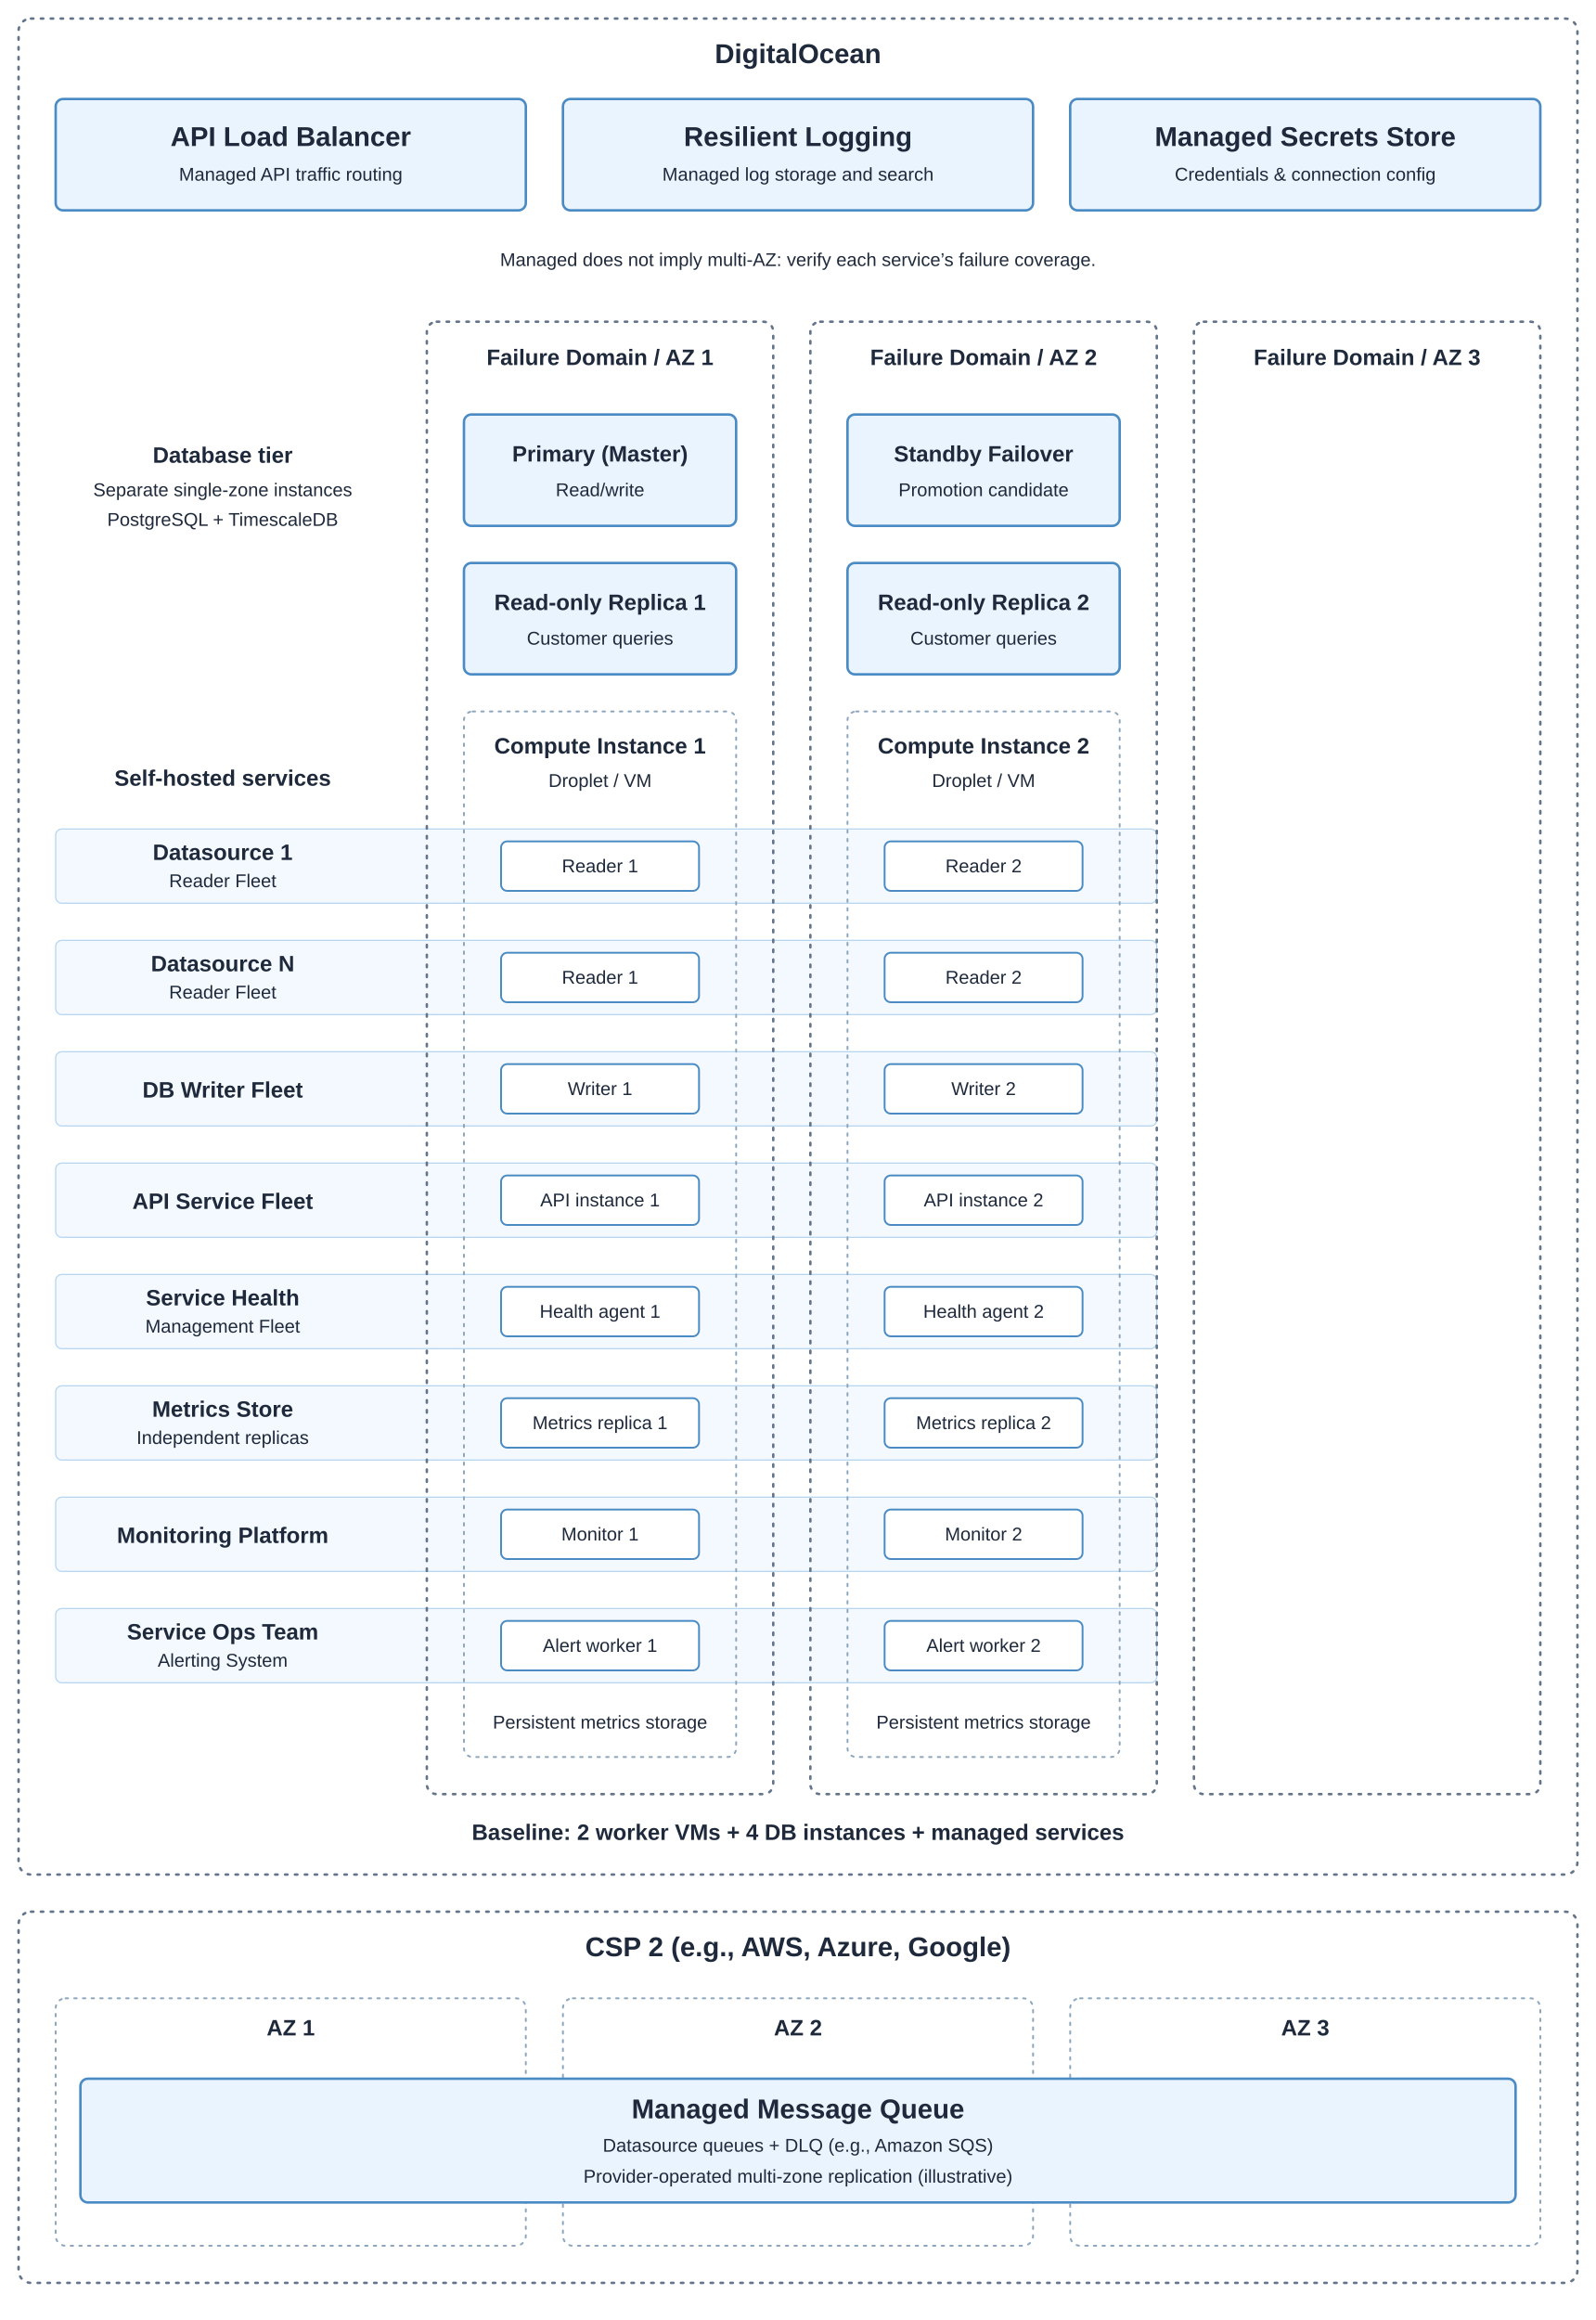
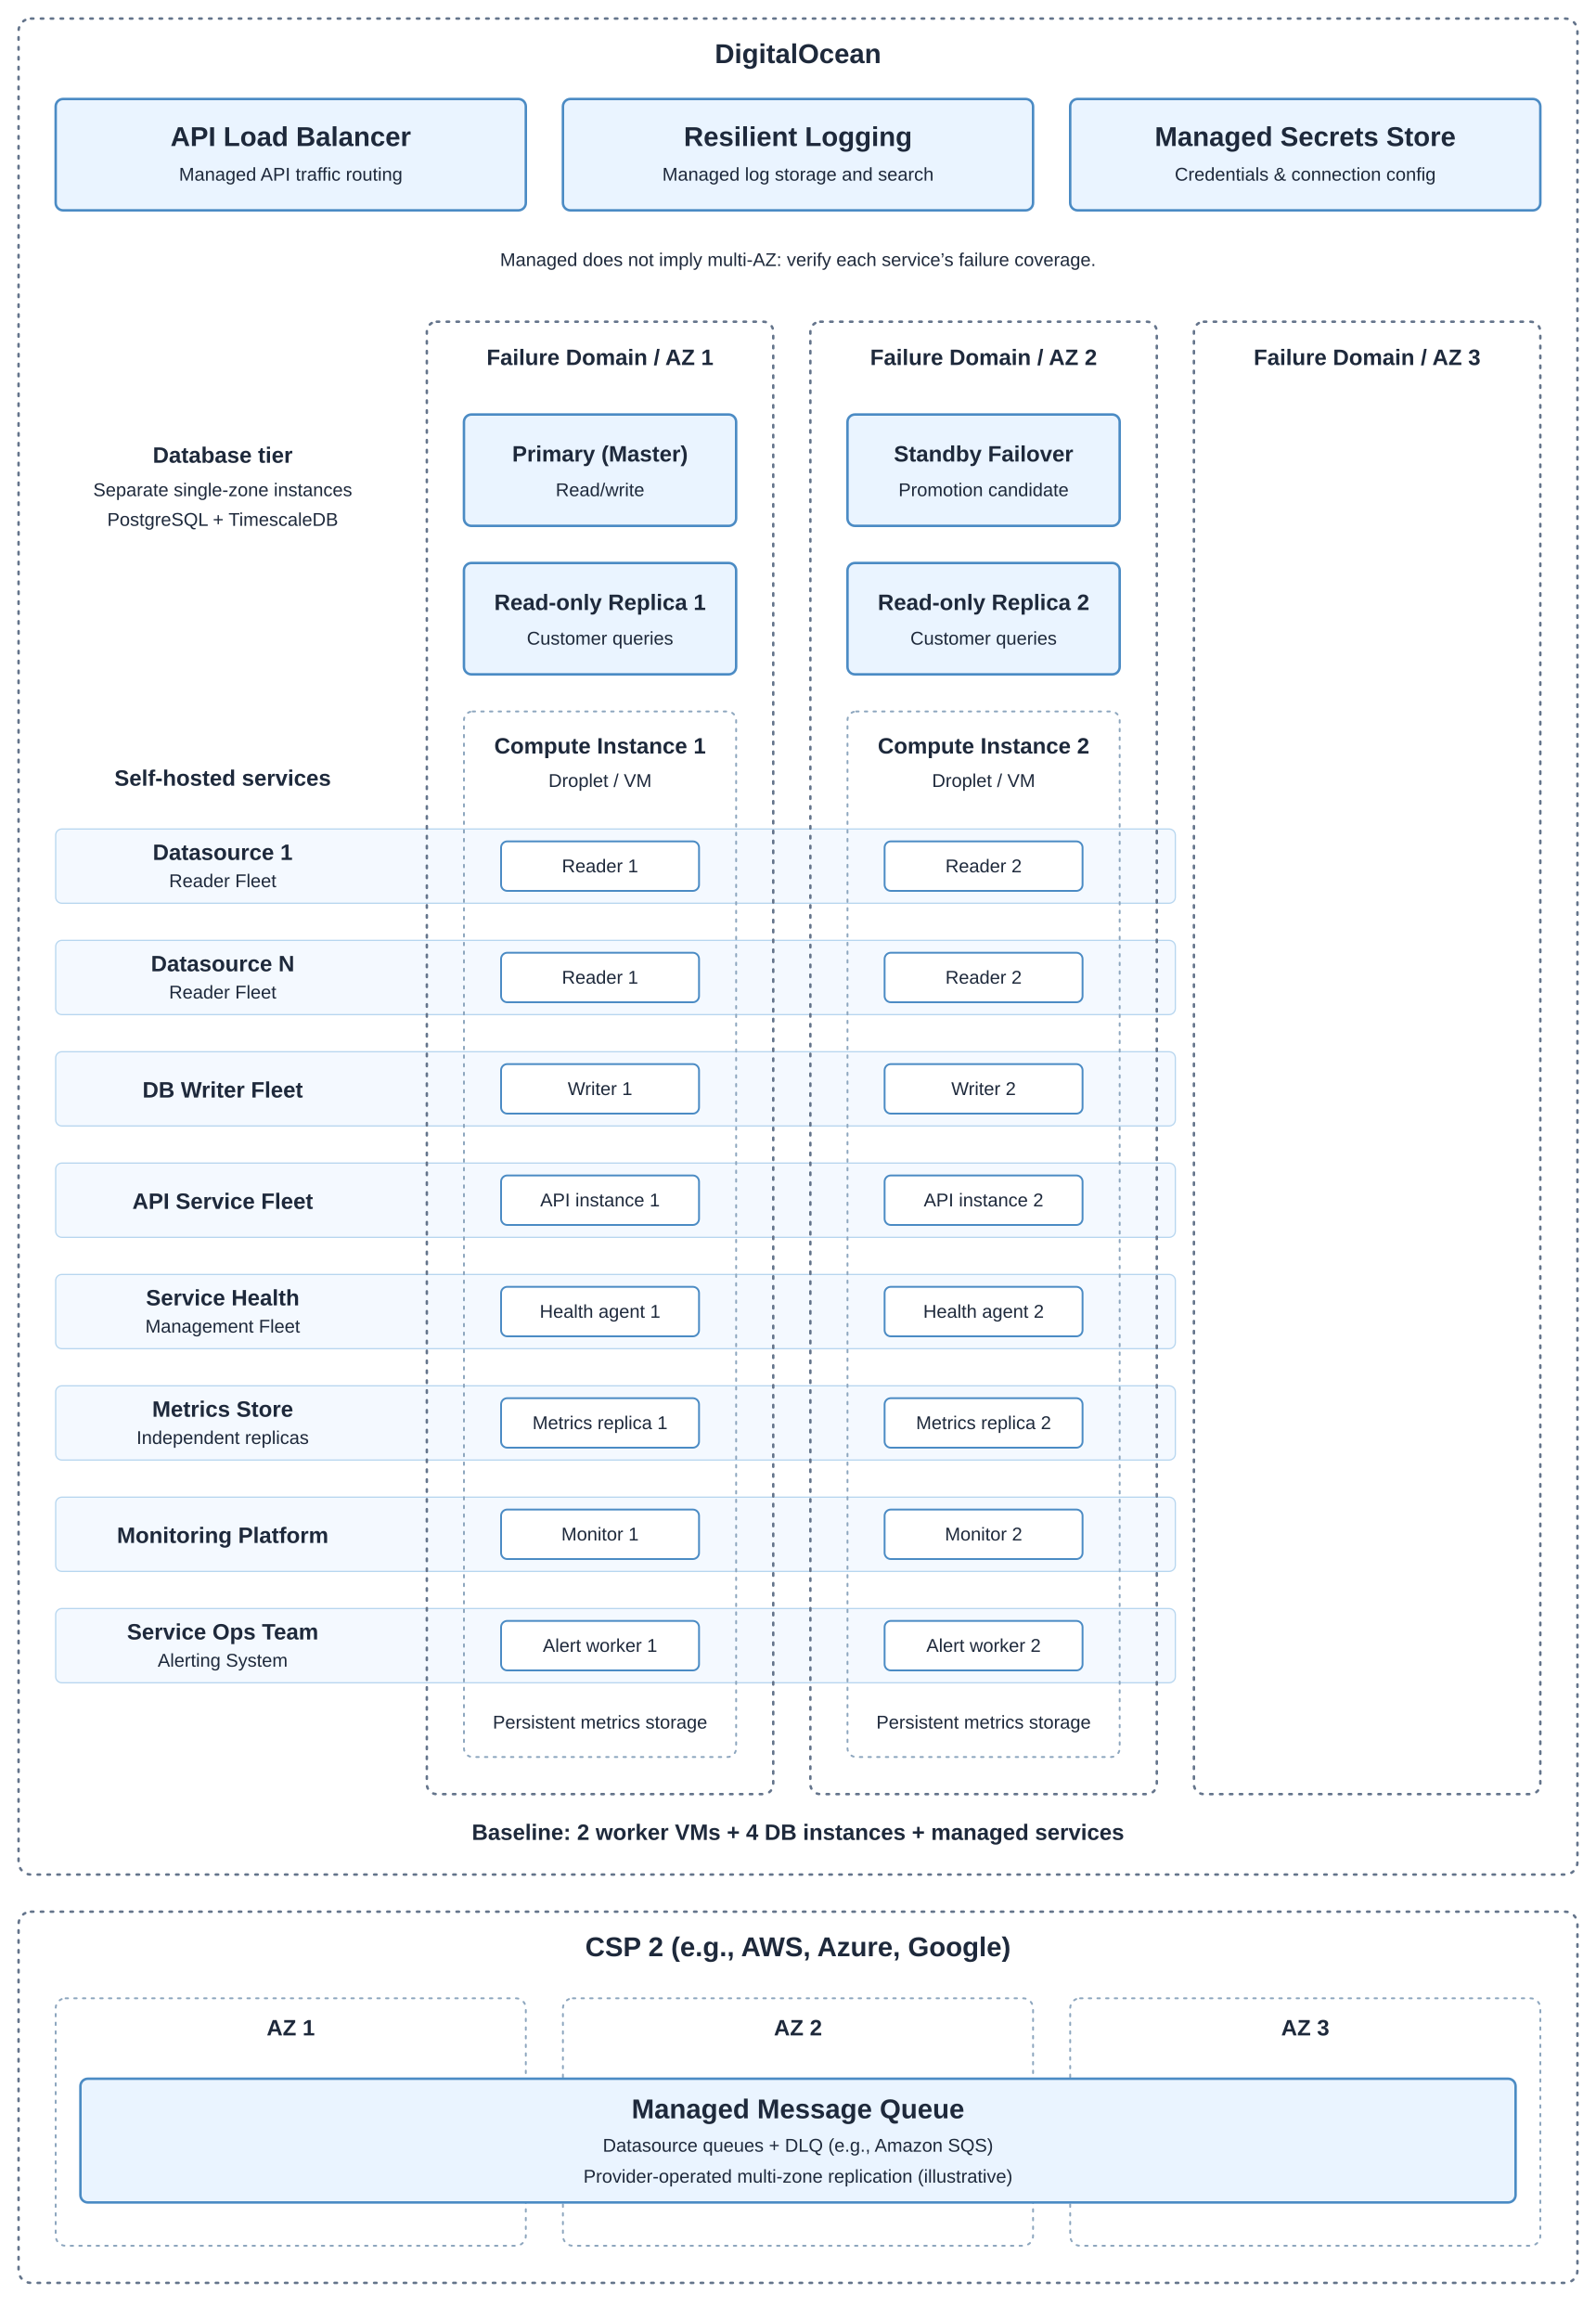
<svg xmlns="http://www.w3.org/2000/svg" width="1290" height="1875" viewBox="0 0 1290 1875" role="img" aria-labelledby="deployment-title deployment-description">
  <style>
    text { font-family: Arial, Helvetica, sans-serif; fill: #1e293b; text-anchor: middle; }
    .boundary { fill: none; stroke: #64748b; stroke-width: 2; stroke-dasharray: 2 6; stroke-linecap: round; }
    .compute { fill: none; stroke: #8da6be; stroke-width: 1.5; stroke-dasharray: 2 5; stroke-linecap: round; }
    .node { fill: #eaf4ff; stroke: #4b8bc4; stroke-width: 2; }
    .band { fill: #eaf4ff; fill-opacity: 0.55; stroke: #b7d6ef; stroke-width: 1; }
    .member { fill: #ffffff; stroke: #4b8bc4; stroke-width: 1.5; }
    .title { font-size: 22px; font-weight: 600; }
    .label { font-size: 18px; font-weight: 600; }
    .detail { font-size: 15px; }
  </style>
  <rect width="1290" height="1875" fill="#ffffff" />
  <g aria-label="DigitalOcean application deployment">
    <rect class="boundary" x="15" y="15" width="1260" height="1500" rx="10" />
    <text class="title" x="645" y="51">DigitalOcean</text>
    <g transform="translate(0, -30)">
      <g aria-label="API Load Balancer, managed service; verify failure coverage">
        <rect class="node" x="45" y="110" width="380" height="90" rx="6" />
        <text class="title" x="235" y="148">API Load Balancer</text>
        <text class="detail" x="235" y="176">Managed API traffic routing</text>
      </g>
      <g aria-label="Resilient Logging, managed service; verify failure coverage">
        <rect class="node" x="455" y="110" width="380" height="90" rx="6" />
        <text class="title" x="645" y="148">Resilient Logging</text>
        <text class="detail" x="645" y="176">Managed log storage and search</text>
      </g>
      <g aria-label="Managed Secrets Store, managed service; verify failure coverage">
        <rect class="node" x="865" y="110" width="380" height="90" rx="6" />
        <text class="title" x="1055" y="148">Managed Secrets Store</text>
        <text class="detail" x="1055" y="176">Credentials &amp; connection config</text>
      </g>
      <text class="detail" x="645" y="245">Managed does not imply multi-AZ: verify each service’s failure coverage.</text>
-       <rect class="band" x="45" y="700" width="890" height="60" rx="5" />
-       <rect class="band" x="45" y="790" width="890" height="60" rx="5" />
-       <rect class="band" x="45" y="880" width="890" height="60" rx="5" />
-       <rect class="band" x="45" y="970" width="890" height="60" rx="5" />
-       <rect class="band" x="45" y="1060" width="890" height="60" rx="5" />
-       <rect class="band" x="45" y="1150" width="890" height="60" rx="5" />
-       <rect class="band" x="45" y="1240" width="890" height="60" rx="5" />
-       <rect class="band" x="45" y="1330" width="890" height="60" rx="5" />
+       <rect class="band" x="45" y="700" width="905" height="60" rx="5" />
+       <rect class="band" x="45" y="790" width="905" height="60" rx="5" />
+       <rect class="band" x="45" y="880" width="905" height="60" rx="5" />
+       <rect class="band" x="45" y="970" width="905" height="60" rx="5" />
+       <rect class="band" x="45" y="1060" width="905" height="60" rx="5" />
+       <rect class="band" x="45" y="1150" width="905" height="60" rx="5" />
+       <rect class="band" x="45" y="1240" width="905" height="60" rx="5" />
+       <rect class="band" x="45" y="1330" width="905" height="60" rx="5" />
      <g aria-label="Failure Domain or Availability Zone 1, Compute Instance 1">
        <rect class="boundary" x="345" y="290" width="280" height="1190" rx="8" />
        <text class="label" x="485" y="325">Failure Domain / AZ 1</text>
        <rect class="compute" x="375" y="605" width="220" height="845" rx="7" />
        <text class="label" x="485" y="639">Compute Instance 1</text>
        <text class="detail" x="485" y="666">Droplet / VM</text>
        <text class="detail" x="485" y="1427">Persistent metrics storage</text>
      </g>
      <g aria-label="Failure Domain or Availability Zone 2, Compute Instance 2">
        <rect class="boundary" x="655" y="290" width="280" height="1190" rx="8" />
        <text class="label" x="795" y="325">Failure Domain / AZ 2</text>
        <rect class="compute" x="685" y="605" width="220" height="845" rx="7" />
        <text class="label" x="795" y="639">Compute Instance 2</text>
        <text class="detail" x="795" y="666">Droplet / VM</text>
        <text class="detail" x="795" y="1427">Persistent metrics storage</text>
      </g>
      <g aria-label="Failure Domain or Availability Zone 3, intentionally empty">
        <rect class="boundary" x="965" y="290" width="280" height="1190" rx="8" />
        <text class="label" x="1105" y="325">Failure Domain / AZ 3</text>
      </g>
      <text class="label" x="180" y="404">Database tier</text>
      <text class="detail" x="180" y="431">Separate single-zone instances</text>
      <text class="detail" x="180" y="455">PostgreSQL + TimescaleDB</text>
      <g aria-label="Primary database in failure domain 1">
        <rect class="node" x="375" y="365" width="220" height="90" rx="6" />
        <text class="label" x="485" y="403">Primary (Master)</text>
        <text class="detail" x="485" y="431">Read/write</text>
      </g>
      <g aria-label="Standby failover database in failure domain 2">
        <rect class="node" x="685" y="365" width="220" height="90" rx="6" />
        <text class="label" x="795" y="403">Standby Failover</text>
        <text class="detail" x="795" y="431">Promotion candidate</text>
      </g>
      <g aria-label="Read-only replica 2 in failure domain 2">
        <rect class="node" x="685" y="485" width="220" height="90" rx="6" />
        <text class="label" x="795" y="523">Read-only Replica 2</text>
        <text class="detail" x="795" y="551">Customer queries</text>
      </g>
      <g aria-label="Read-only replica 1 in failure domain 1">
        <rect class="node" x="375" y="485" width="220" height="90" rx="6" />
        <text class="label" x="485" y="523">Read-only Replica 1</text>
        <text class="detail" x="485" y="551">Customer queries</text>
      </g>
      <text class="label" x="180" y="665">Self-hosted services</text>
      <g aria-label="Datasource 1 Reader Fleet, one member per worker VM">
        <text class="label" x="180" y="725">Datasource 1</text>
        <text class="detail" x="180" y="747">Reader Fleet</text>
        <rect class="member" x="405" y="710" width="160" height="40" rx="5" />
        <text class="detail" x="485" y="735">Reader 1</text>
        <rect class="member" x="715" y="710" width="160" height="40" rx="5" />
        <text class="detail" x="795" y="735">Reader 2</text>
      </g>
      <g aria-label="Datasource N Reader Fleet, one member per worker VM">
        <text class="label" x="180" y="815">Datasource N</text>
        <text class="detail" x="180" y="837">Reader Fleet</text>
        <rect class="member" x="405" y="800" width="160" height="40" rx="5" />
        <text class="detail" x="485" y="825">Reader 1</text>
        <rect class="member" x="715" y="800" width="160" height="40" rx="5" />
        <text class="detail" x="795" y="825">Reader 2</text>
      </g>
      <g aria-label="DB Writer Fleet , one member per worker VM">
        <text class="label" x="180" y="917">DB Writer Fleet</text>
        <rect class="member" x="405" y="890" width="160" height="40" rx="5" />
        <text class="detail" x="485" y="915">Writer 1</text>
        <rect class="member" x="715" y="890" width="160" height="40" rx="5" />
        <text class="detail" x="795" y="915">Writer 2</text>
      </g>
      <g aria-label="API Service Fleet , one member per worker VM">
        <text class="label" x="180" y="1007">API Service Fleet</text>
        <rect class="member" x="405" y="980" width="160" height="40" rx="5" />
        <text class="detail" x="485" y="1005">API instance 1</text>
        <rect class="member" x="715" y="980" width="160" height="40" rx="5" />
        <text class="detail" x="795" y="1005">API instance 2</text>
      </g>
      <g aria-label="Service Health Management Fleet, one member per worker VM">
        <text class="label" x="180" y="1085">Service Health</text>
        <text class="detail" x="180" y="1107">Management Fleet</text>
        <rect class="member" x="405" y="1070" width="160" height="40" rx="5" />
        <text class="detail" x="485" y="1095">Health agent 1</text>
        <rect class="member" x="715" y="1070" width="160" height="40" rx="5" />
        <text class="detail" x="795" y="1095">Health agent 2</text>
      </g>
      <g aria-label="Metrics Store, one independent replica per worker VM">
        <text class="label" x="180" y="1175">Metrics Store</text>
        <text class="detail" x="180" y="1197">Independent replicas</text>
        <rect class="member" x="405" y="1160" width="160" height="40" rx="5" />
        <text class="detail" x="485" y="1185">Metrics replica 1</text>
        <rect class="member" x="715" y="1160" width="160" height="40" rx="5" />
        <text class="detail" x="795" y="1185">Metrics replica 2</text>
      </g>
      <g aria-label="Monitoring Platform , one member per worker VM">
        <text class="label" x="180" y="1277">Monitoring Platform</text>
        <rect class="member" x="405" y="1250" width="160" height="40" rx="5" />
        <text class="detail" x="485" y="1275">Monitor 1</text>
        <rect class="member" x="715" y="1250" width="160" height="40" rx="5" />
        <text class="detail" x="795" y="1275">Monitor 2</text>
      </g>
      <g aria-label="Service Ops Team Alerting System, one member per worker VM">
        <text class="label" x="180" y="1355">Service Ops Team</text>
        <text class="detail" x="180" y="1377">Alerting System</text>
        <rect class="member" x="405" y="1340" width="160" height="40" rx="5" />
        <text class="detail" x="485" y="1365">Alert worker 1</text>
        <rect class="member" x="715" y="1340" width="160" height="40" rx="5" />
        <text class="detail" x="795" y="1365">Alert worker 2</text>
      </g>
      <text class="label" x="645" y="1517">Baseline: 2 worker VMs + 4 DB instances + managed services</text>
    </g>
  </g>
  <g aria-label="CSP 2, for example AWS, Azure, or Google, with three availability zones">
    <rect class="boundary" x="15" y="1545" width="1260" height="300" rx="10" />
    <text class="title" x="645" y="1581">CSP 2 (e.g., AWS, Azure, Google)</text>
    <g aria-label="Second provider availability zone 1">
      <rect class="compute" x="45" y="1615" width="380" height="200" rx="8" />
      <text class="label" x="235" y="1645">AZ 1</text>
    </g>
    <g aria-label="Second provider availability zone 2">
      <rect class="compute" x="455" y="1615" width="380" height="200" rx="8" />
      <text class="label" x="645" y="1645">AZ 2</text>
    </g>
    <g aria-label="Second provider availability zone 3">
      <rect class="compute" x="865" y="1615" width="380" height="200" rx="8" />
      <text class="label" x="1055" y="1645">AZ 3</text>
    </g>
    <g aria-label="Managed Message Queue spans all three provider zones">
      <rect class="node" x="65" y="1680" width="1160" height="100" rx="6" />
      <text class="title" x="645" y="1712">Managed Message Queue</text>
      <text class="detail" x="645" y="1739">Datasource queues + DLQ (e.g., Amazon SQS)</text>
      <text class="detail" x="645" y="1764">Provider-operated multi-zone replication (illustrative)</text>
    </g>
  </g>
</svg>
